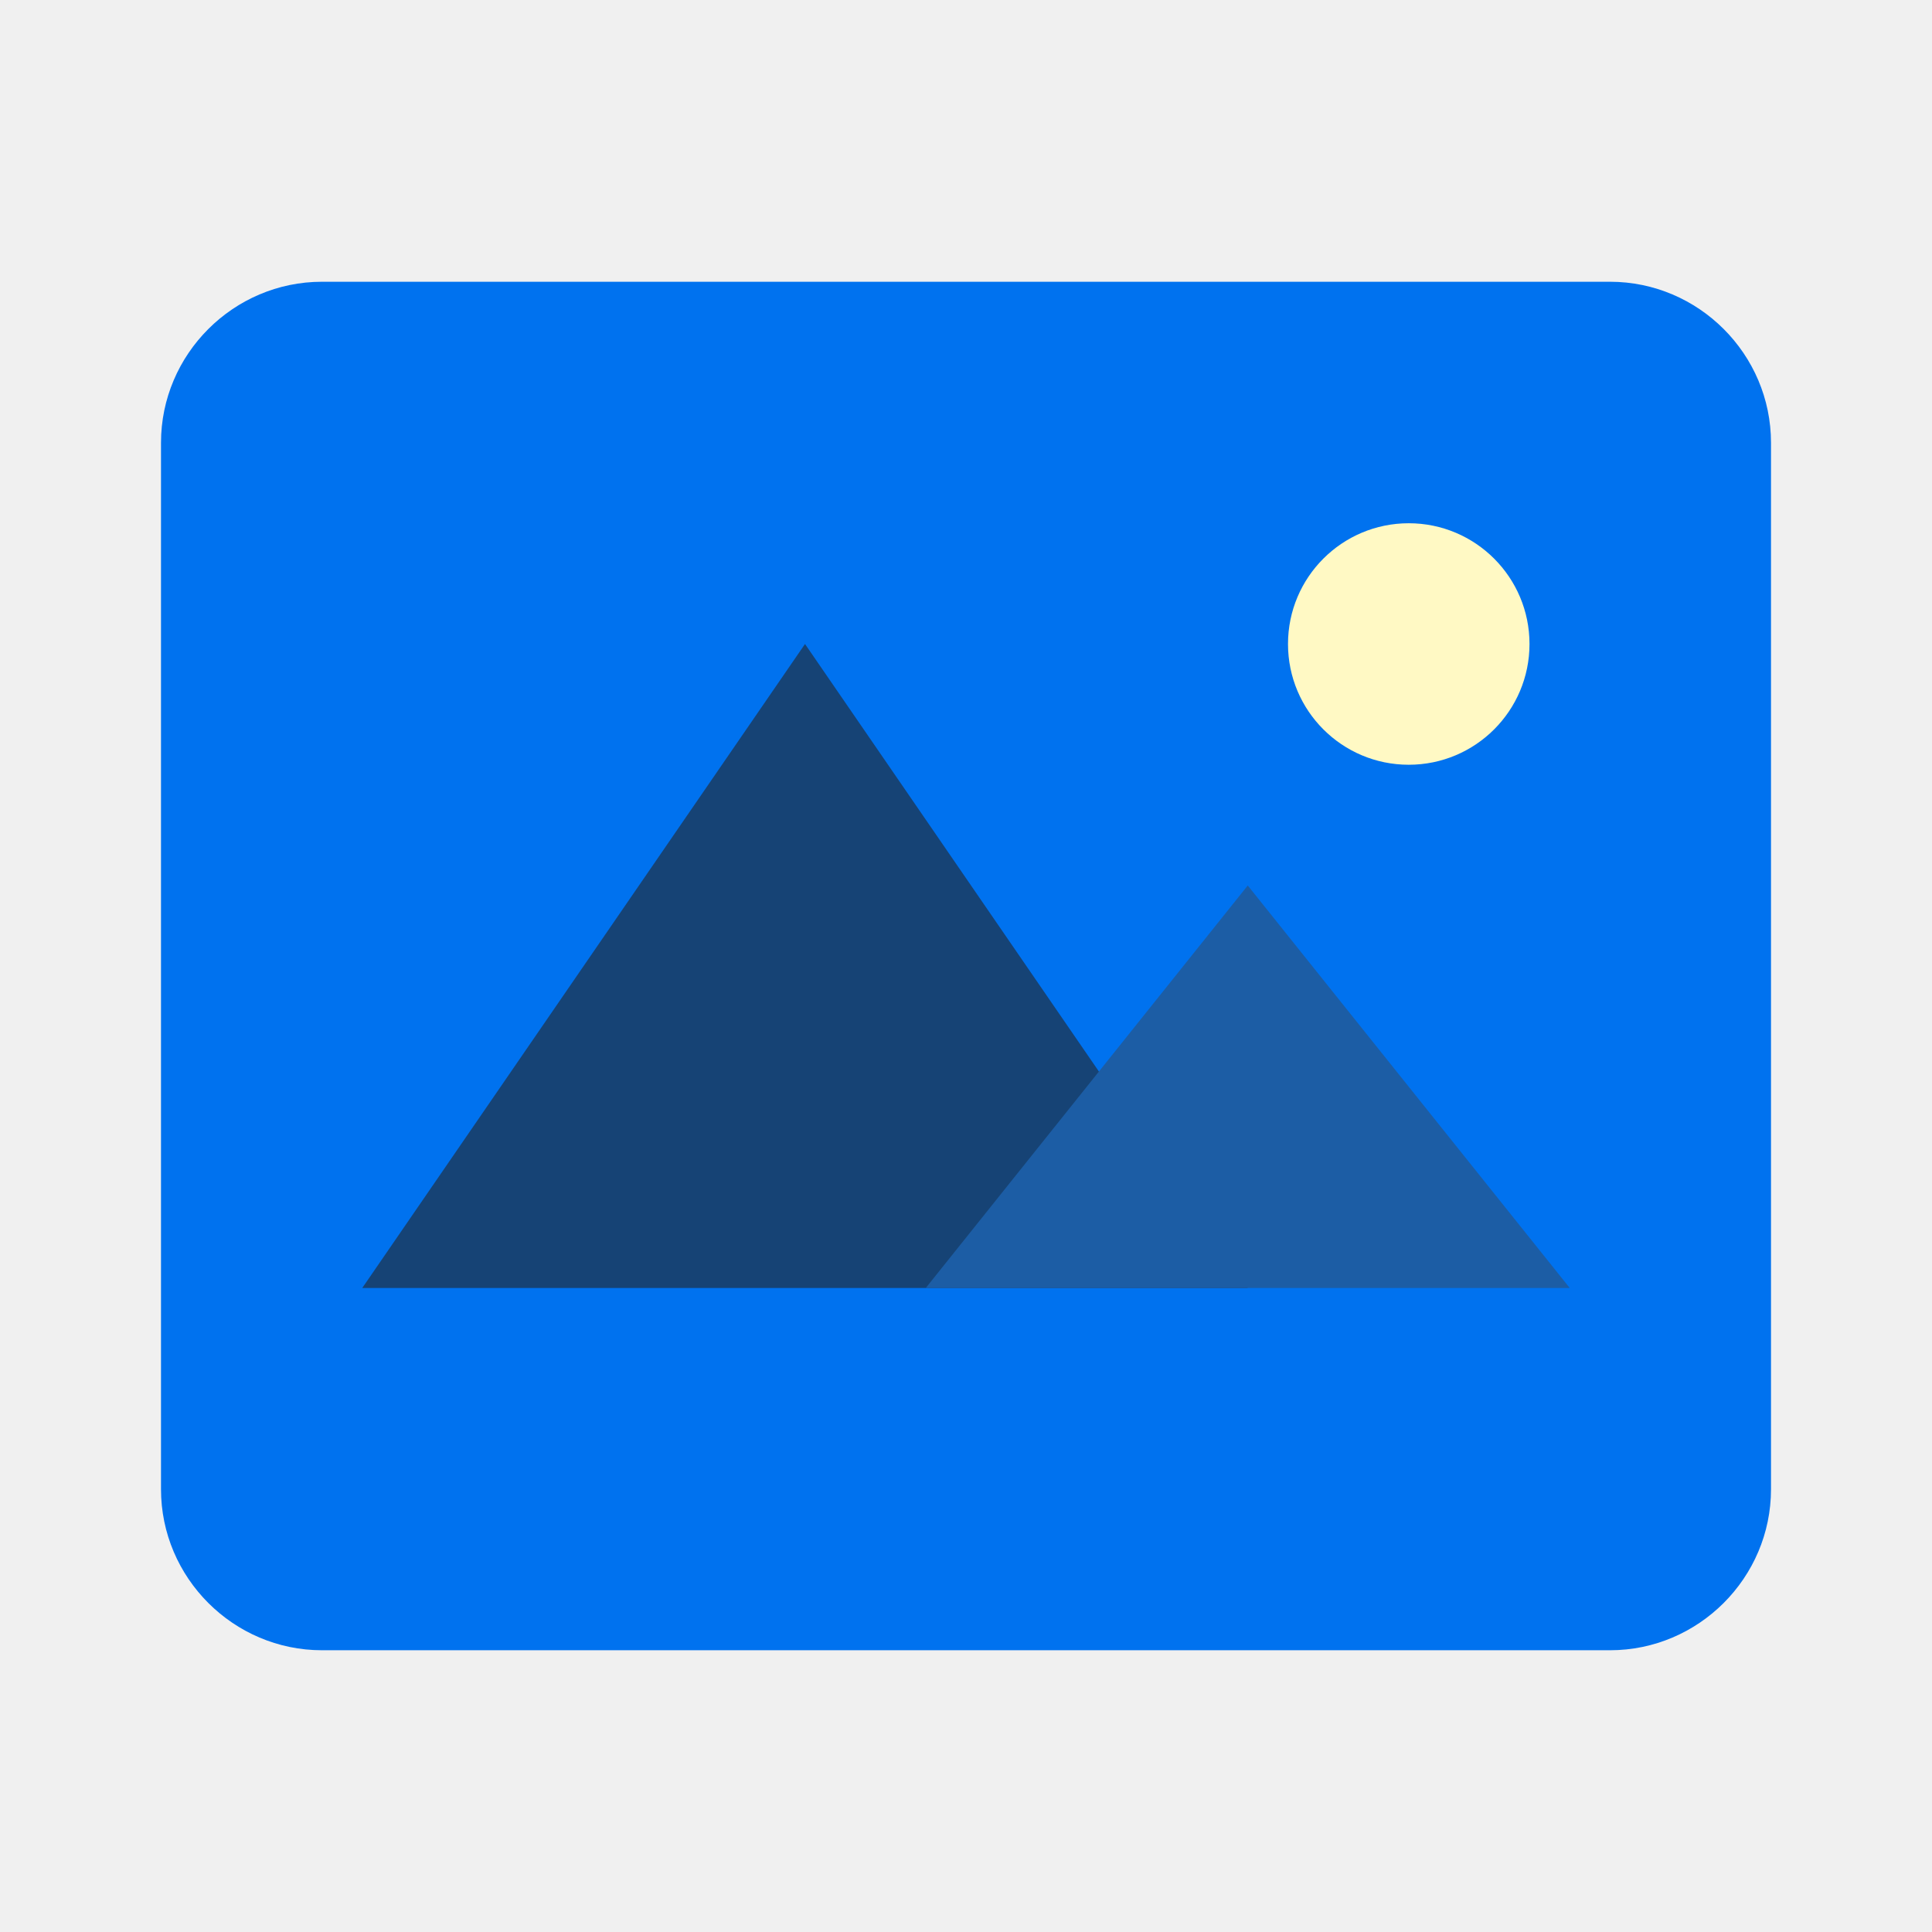
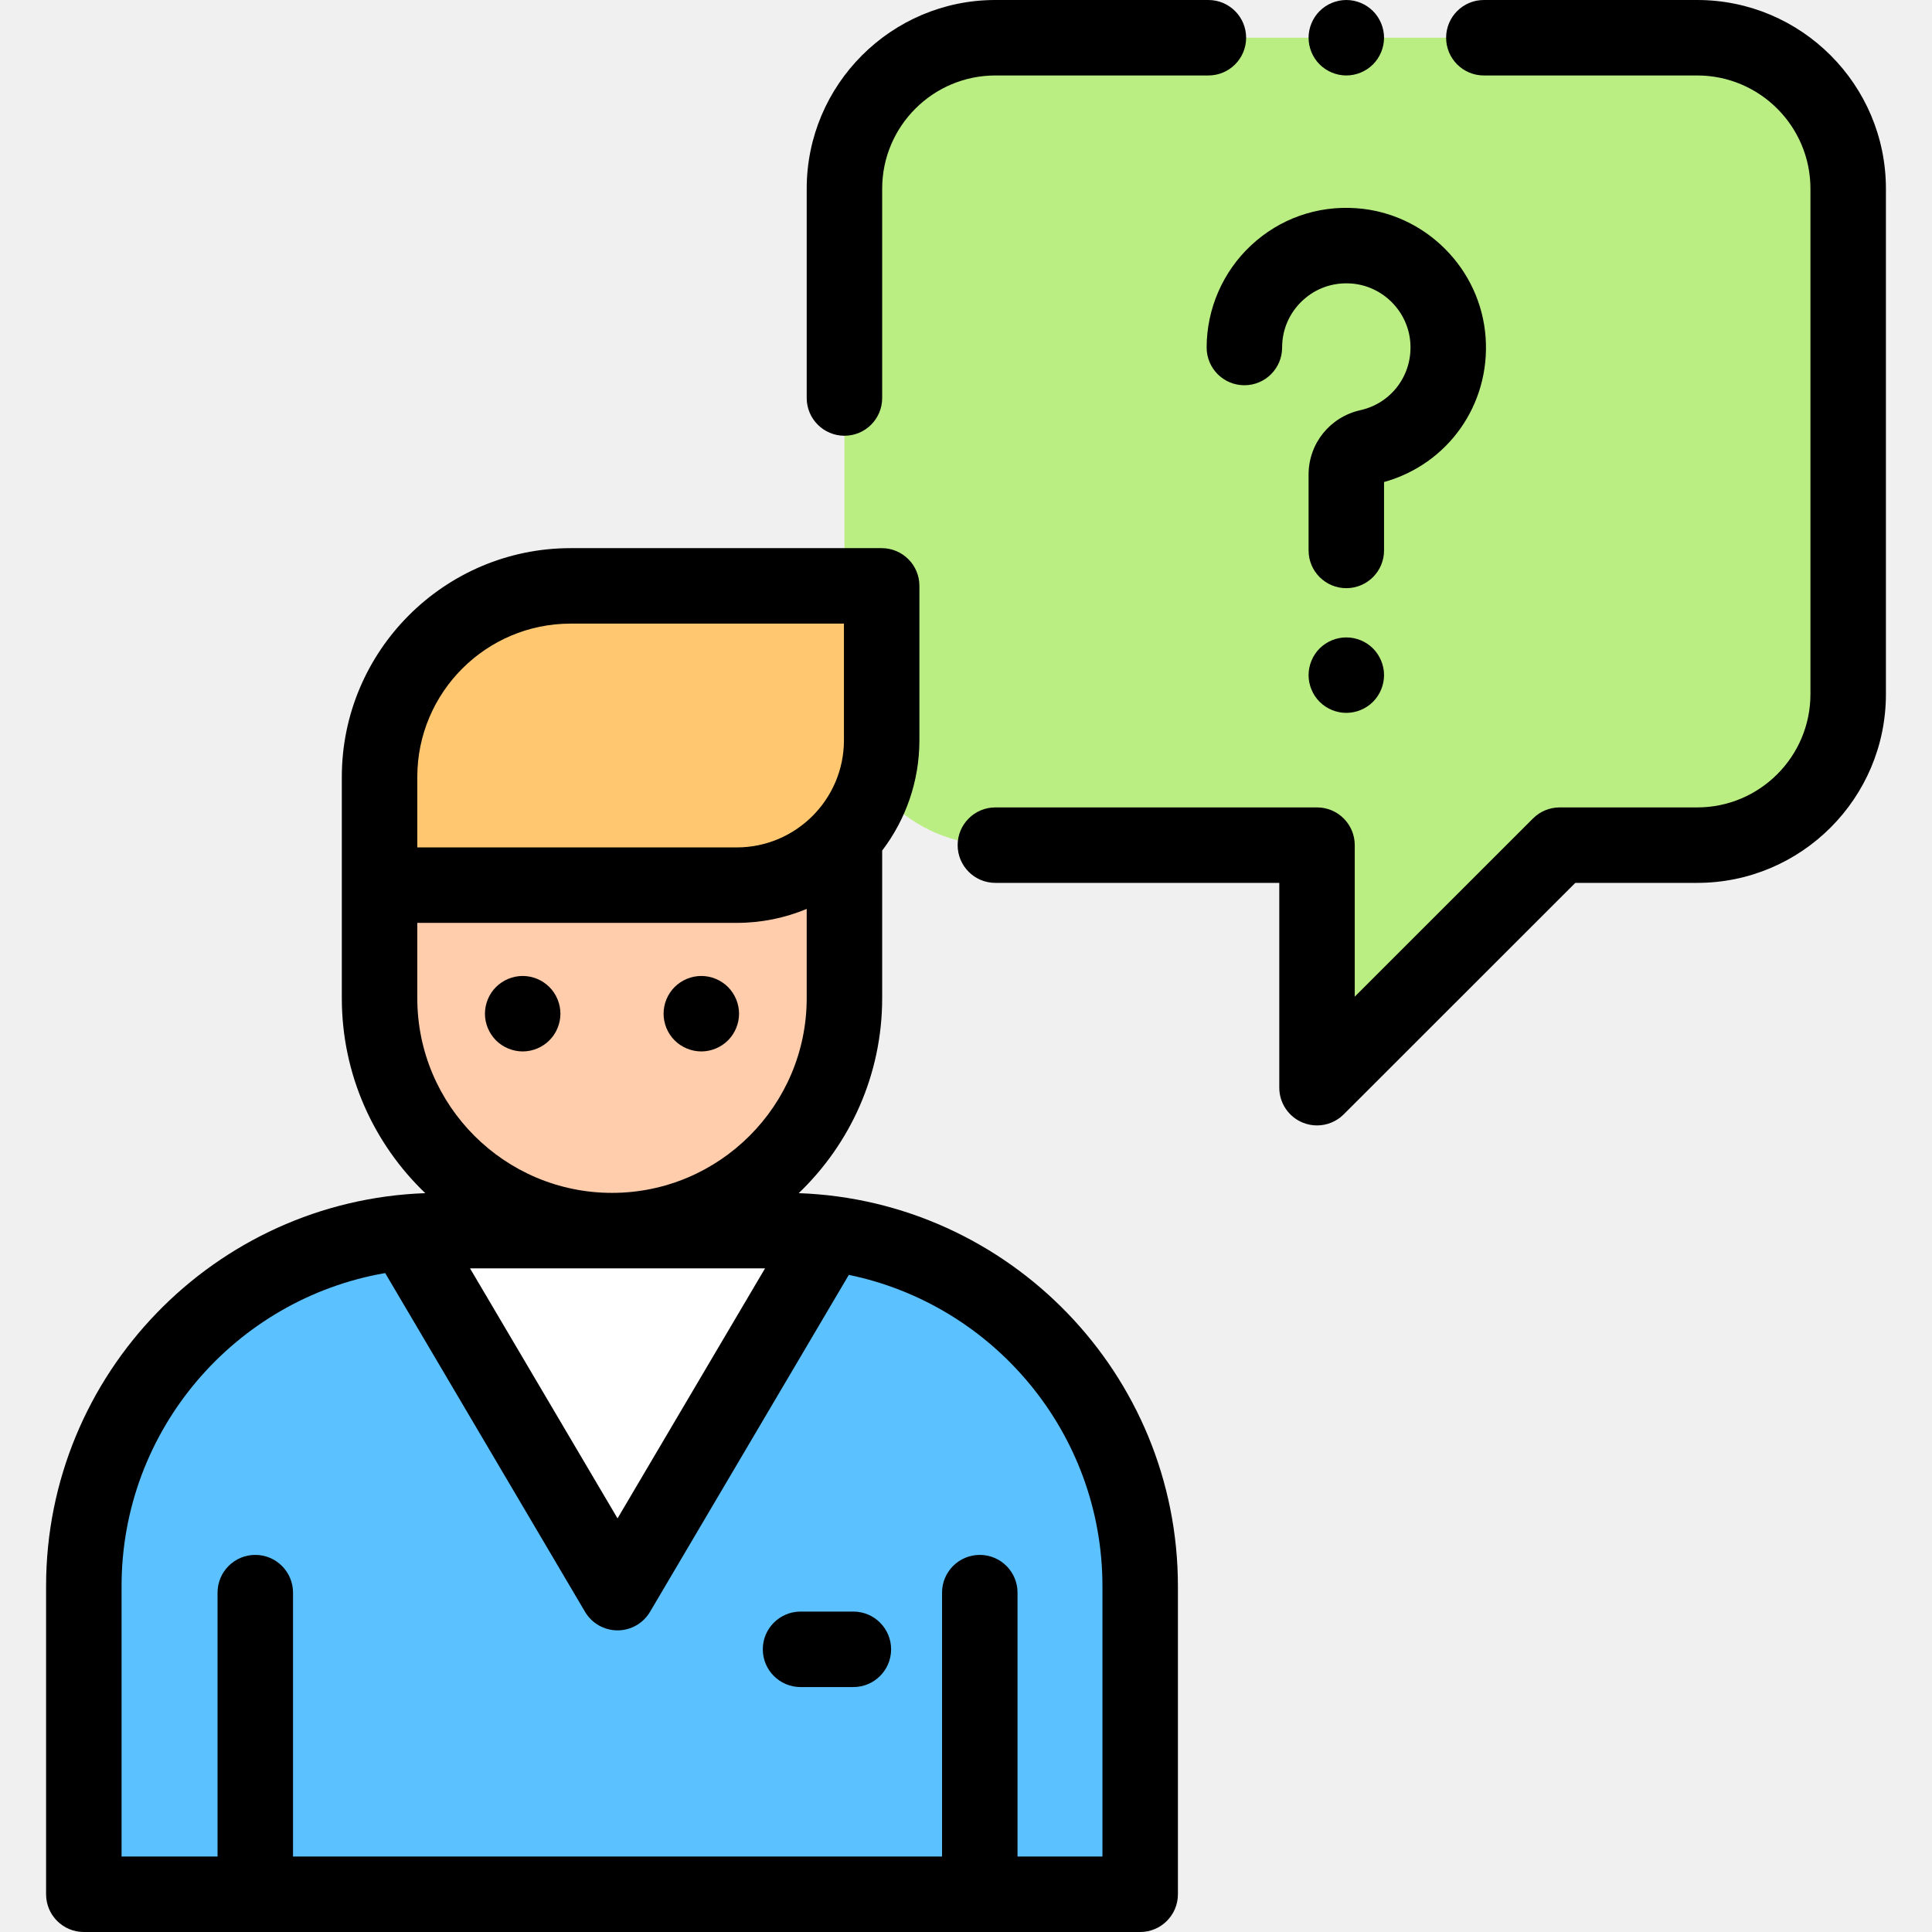
- <svg xmlns="http://www.w3.org/2000/svg" viewBox="0 0 48 48">
-   <path fill="#0072EF" d="M40,41H8c-2.2,0-4-1.8-4-4V11c0-2.2,1.8-4,4-4h32c2.2,0,4,1.8,4,4v26C44,39.2,42.2,41,40,41z" />
-   <path fill="#FFF9C4" d="M35 13A3 3 0 1 0 35 19A3 3 0 1 0 35 13Z" />
-   <path fill="#164375" d="M20 16L9 32 31 32z" />
-   <path fill="#1c5da5" d="M31 22L23 32 39 32z" />
+ <svg xmlns="http://www.w3.org/2000/svg" version="1.1" id="Capa_1" x="0px" y="0px" viewBox="0 0 512 512" style="enable-background:new 0 0 512 512;" xml:space="preserve">
+   <path style="fill:#5CC1FF;" d="M207.925,326.125h-91.477c-52.044,0-94.235,42.19-94.235,94.235V502H302.16v-81.641  C302.16,368.315,259.969,326.125,207.925,326.125z" />
+   <polygon style="fill:#FFFFFF;" points="108.153,327.998 163.653,422.064 219.153,327.998 " />
+   <path style="fill:#BAEE83;" d="M489.787,50v133.972c0,22.091-17.909,40-40,40h-36.455l-64.309,64.278v-64.278h-85.236  c-22.091,0-40-17.909-40-40V50c0-22.091,17.909-40,40-40h186C471.878,10,489.787,27.909,489.787,50z" />
+   <path style="fill:#FFCDAC;" d="M155.063,223.256c11.222,7.795,24.661,12.105,38.605,12.105h30.118v29.164  c0,34.021-27.579,61.6-61.6,61.6l0,0c-34.021,0-61.6-27.579-61.6-61.6v-29.164l20.604-12.105l20.604-12.105L155.063,223.256z" />
+   <path style="fill:#FFC870;" d="M151.239,155.263h82.415v40.899c0,21.213-17.197,38.41-38.41,38.41h-94.656v-28.657  C100.587,177.941,123.264,155.263,151.239,155.263z" />
+   <path d="M211.67,316.199c13.614-13.042,22.116-31.378,22.116-51.675V225.41c6.185-8.131,9.867-18.266,9.867-29.248v-40.899  c0-5.523-4.477-10-10-10h-82.415c-33.443,0-60.652,27.208-60.652,60.652v58.609c0,20.296,8.503,38.633,22.116,51.675  c-55.747,1.979-100.489,47.939-100.489,104.16V502c0,5.523,4.477,10,10,10h279.946c5.523,0,10-4.477,10-10v-81.641  C312.159,364.139,267.417,318.179,211.67,316.199z M110.587,205.916c0-22.416,18.236-40.652,40.652-40.652h72.415v30.899  c0,15.666-12.745,28.411-28.41,28.411h-84.656v-1.317L110.587,205.916L110.587,205.916z M110.587,264.525v-19.952h84.656  c6.566,0,12.829-1.32,18.543-3.699v23.651c0,28.453-23.147,51.6-51.6,51.6S110.587,292.978,110.587,264.525z M202.747,336.125  l-39.094,66.26l-39.094-66.26H202.747z M292.159,492h-22.506v-69.936c0-5.523-4.477-10-10-10s-10,4.477-10,10V492h-172v-69.936  c0-5.523-4.477-10-10-10s-10,4.477-10,10V492H32.214v-71.641c0-41.546,30.242-76.139,69.862-82.982l52.964,89.769  c1.798,3.048,5.074,4.918,8.613,4.918s6.814-1.871,8.613-4.918l52.683-89.29c38.314,7.894,67.211,41.888,67.211,82.504V492H292.159z  " />
+   <path d="M449.786,0h-56.549c-5.523,0-10,4.477-10,10s4.477,10,10,10h56.549c16.542,0,30,13.458,30,30v133.973  c0,16.542-13.458,30-30,30h-36.455c-2.651,0-5.194,1.053-7.069,2.927l-47.239,47.216v-40.144c0-5.523-4.477-10-10-10h-85.237  c-5.523,0-10,4.477-10,10s4.477,10,10,10h75.237v54.277c0,4.044,2.436,7.69,6.172,9.238c1.238,0.513,2.537,0.762,3.826,0.762  c2.602,0,5.159-1.016,7.072-2.928l61.38-61.35h32.314c27.57,0,50-22.43,50-50V50C499.786,22.43,477.357,0,449.786,0z" />
+   <path d="M356.786,20c2.63,0,5.21-1.07,7.07-2.93c1.86-1.86,2.93-4.44,2.93-7.07s-1.07-5.21-2.93-7.07S359.416,0,356.786,0  s-5.21,1.07-7.07,2.93c-1.86,1.86-2.93,4.44-2.93,7.07s1.07,5.21,2.93,7.07S354.156,20,356.786,20z" />
+   <path d="M223.786,115.477c5.523,0,10-4.477,10-10V50c0-16.542,13.458-30,30-30h56.45c5.523,0,10-4.477,10-10s-4.477-10-10-10h-56.45  c-27.57,0-50,22.43-50,50v55.477C213.786,111,218.263,115.477,223.786,115.477z" />
+   <path d="M226.153,427.086h-14c-5.523,0-10,4.477-10,10s4.477,10,10,10h14c5.523,0,10-4.477,10-10S231.676,427.086,226.153,427.086z" />
+   <path d="M138.516,278.64c2.64,0,5.21-1.07,7.07-2.93c1.87-1.86,2.93-4.44,2.93-7.07s-1.06-5.21-2.93-7.07  c-1.86-1.86-4.43-2.93-7.07-2.93c-2.63,0-5.21,1.07-7.07,2.93s-2.93,4.44-2.93,7.07s1.07,5.21,2.93,7.07  C133.306,277.57,135.886,278.64,138.516,278.64z" />
+   <path d="M185.856,278.64c2.63,0,5.21-1.07,7.07-2.93s2.93-4.44,2.93-7.07s-1.07-5.21-2.93-7.07s-4.44-2.93-7.07-2.93  c-2.64,0-5.21,1.07-7.07,2.93c-1.87,1.86-2.93,4.43-2.93,7.07c0,2.63,1.06,5.21,2.93,7.07  C180.646,277.57,183.226,278.64,185.856,278.64z" />
+   <path d="M319.774,92.097c0,5.523,4.477,10,10,10s10-4.477,10-10c0-4.767,1.92-9.186,5.408-12.441  c3.483-3.251,8.033-4.856,12.831-4.53c8.396,0.579,15.165,7.347,15.744,15.744c0.585,8.485-4.979,15.983-13.231,17.829  c-8.09,1.811-13.74,8.843-13.74,17.102v20.07c0,5.523,4.477,10,10,10s10-4.477,10-10v-18.129  c16.918-4.705,28.147-20.484,26.923-38.248c-1.262-18.304-16.017-33.058-34.321-34.32c-10.376-0.718-20.274,2.787-27.854,9.862  C324.061,72.012,319.774,81.876,319.774,92.097z" />
+   <path d="M356.786,168.92c-2.63,0-5.21,1.06-7.07,2.92c-1.86,1.87-2.93,4.44-2.93,7.08c0,2.63,1.07,5.21,2.93,7.07  s4.44,2.93,7.07,2.93s5.21-1.07,7.07-2.93c1.86-1.86,2.93-4.44,2.93-7.07c0-2.64-1.07-5.21-2.93-7.08  C361.996,169.98,359.416,168.92,356.786,168.92z" />
+   <g>
+ </g>
+   <g>
+ </g>
+   <g>
+ </g>
+   <g>
+ </g>
+   <g>
+ </g>
+   <g>
+ </g>
+   <g>
+ </g>
+   <g>
+ </g>
+   <g>
+ </g>
+   <g>
+ </g>
+   <g>
+ </g>
+   <g>
+ </g>
+   <g>
+ </g>
+   <g>
+ </g>
+   <g>
+ </g>
</svg>
